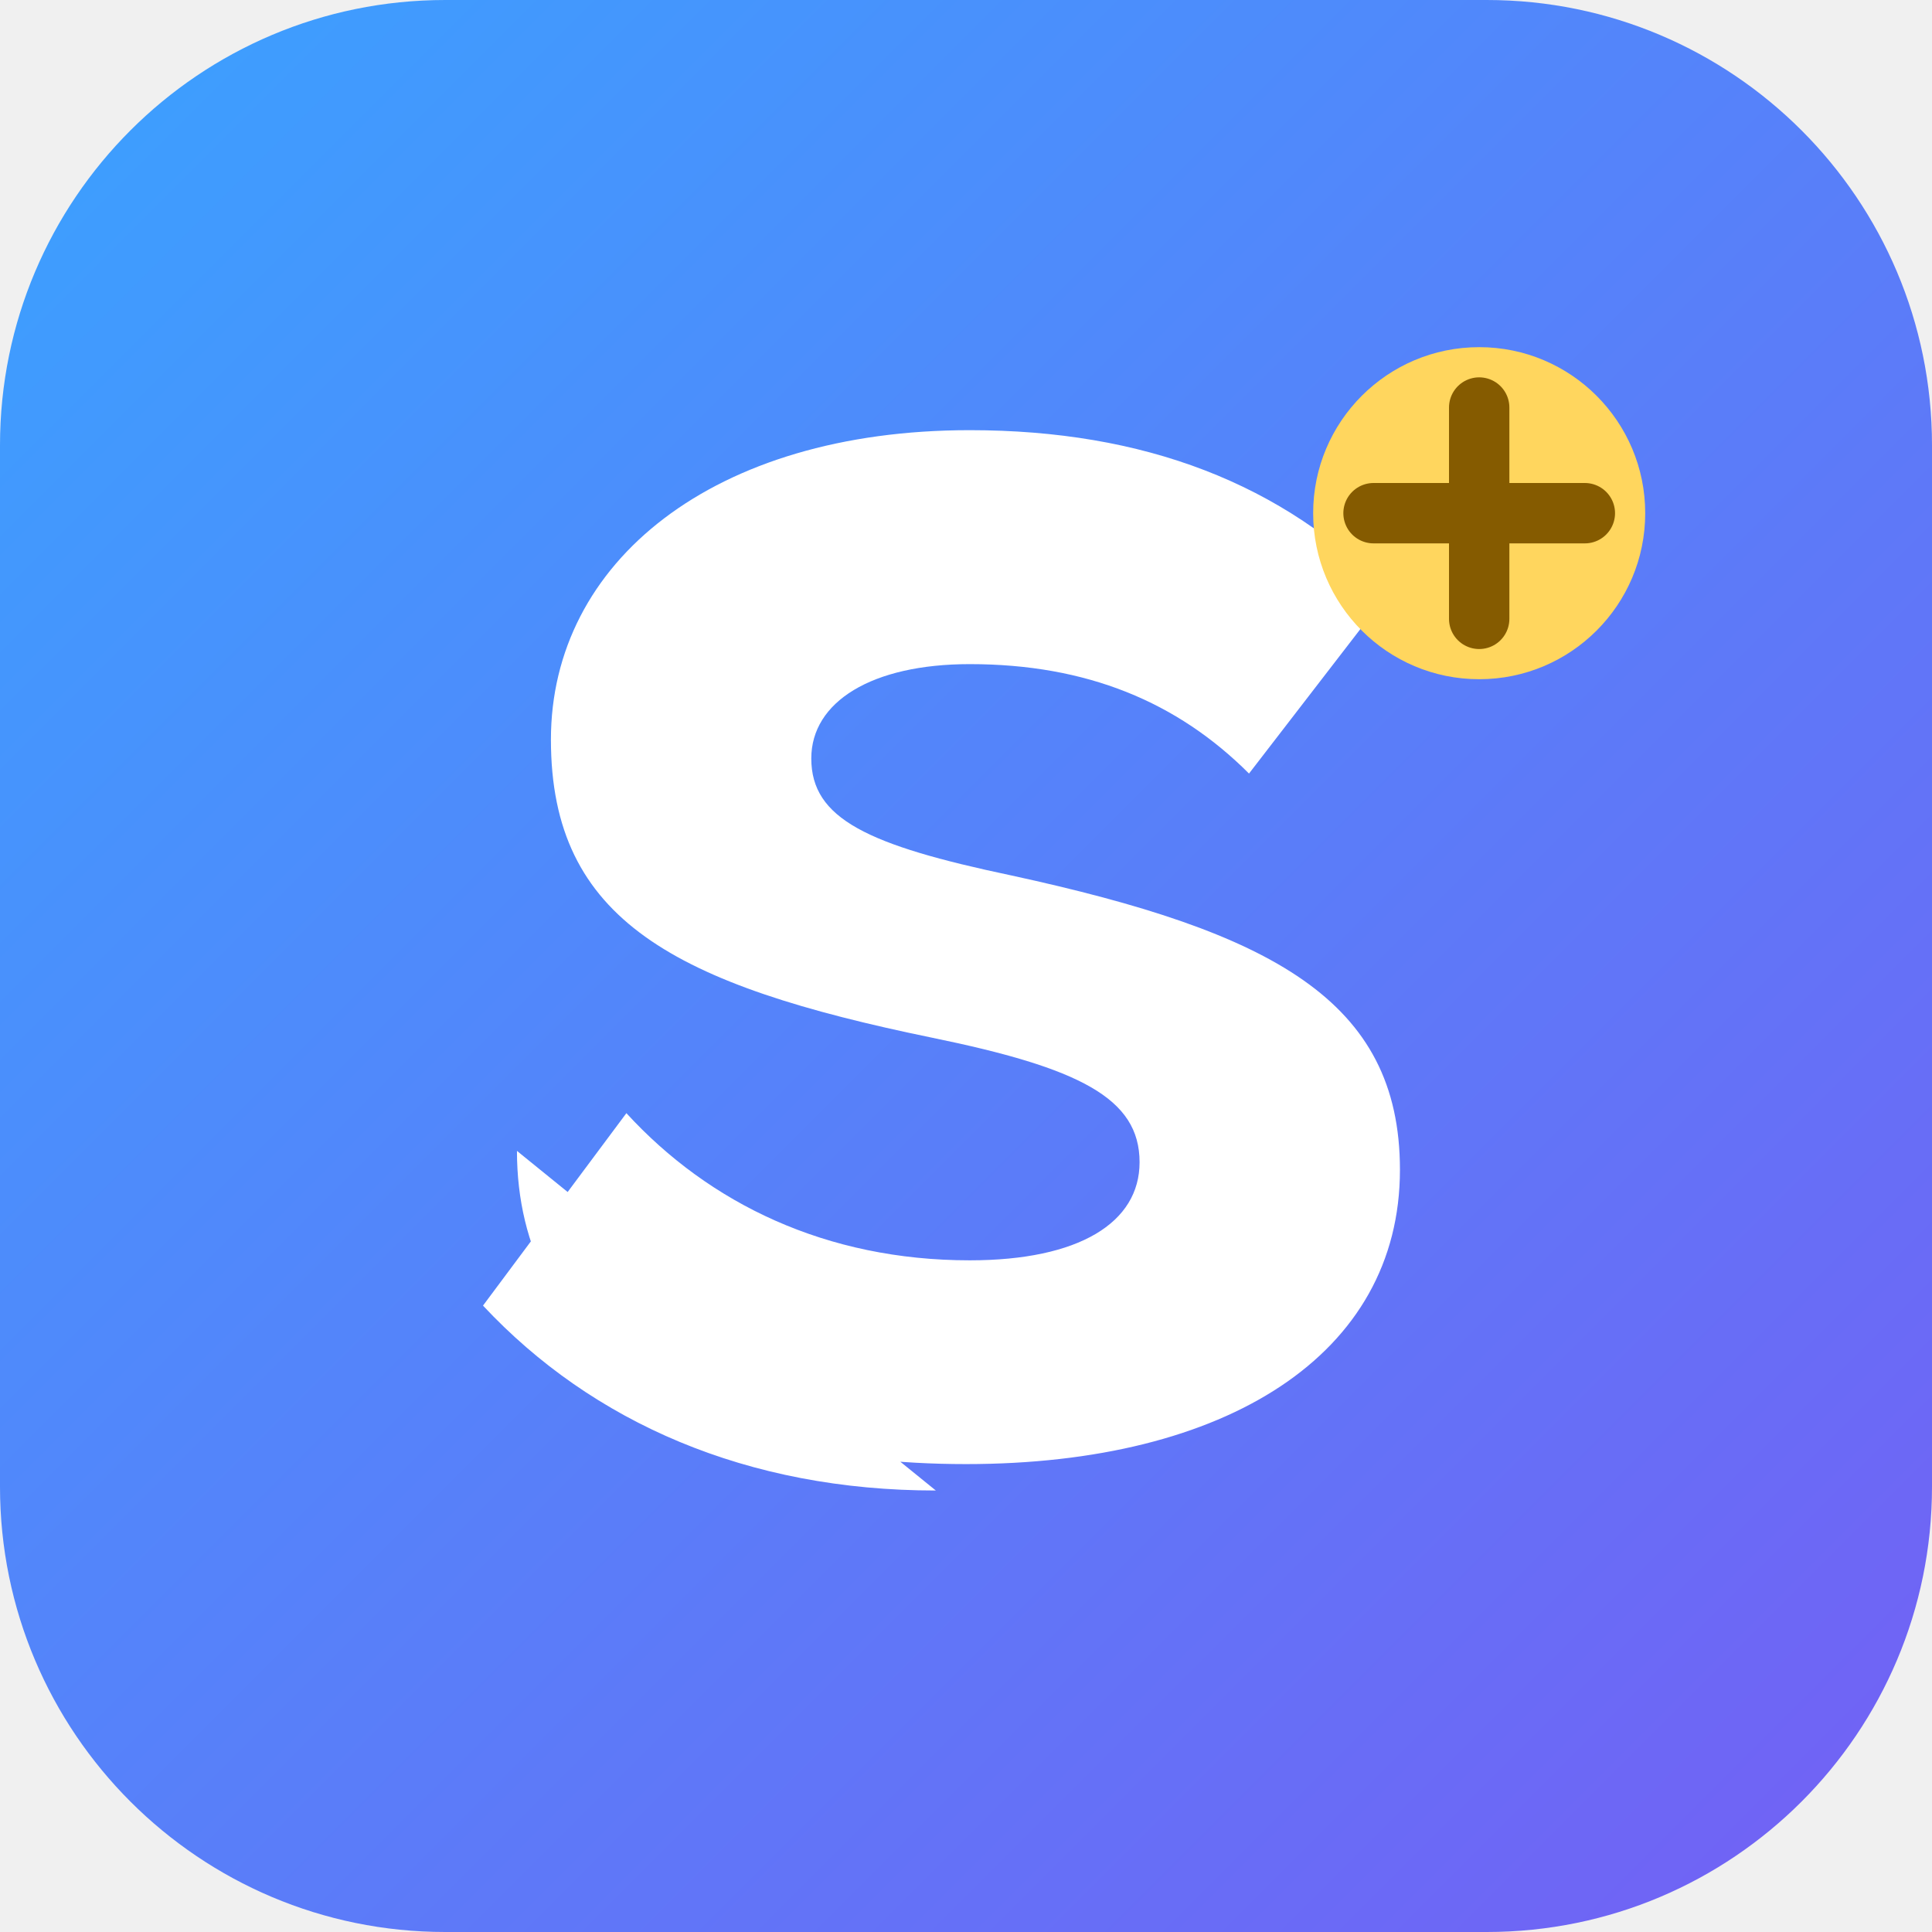
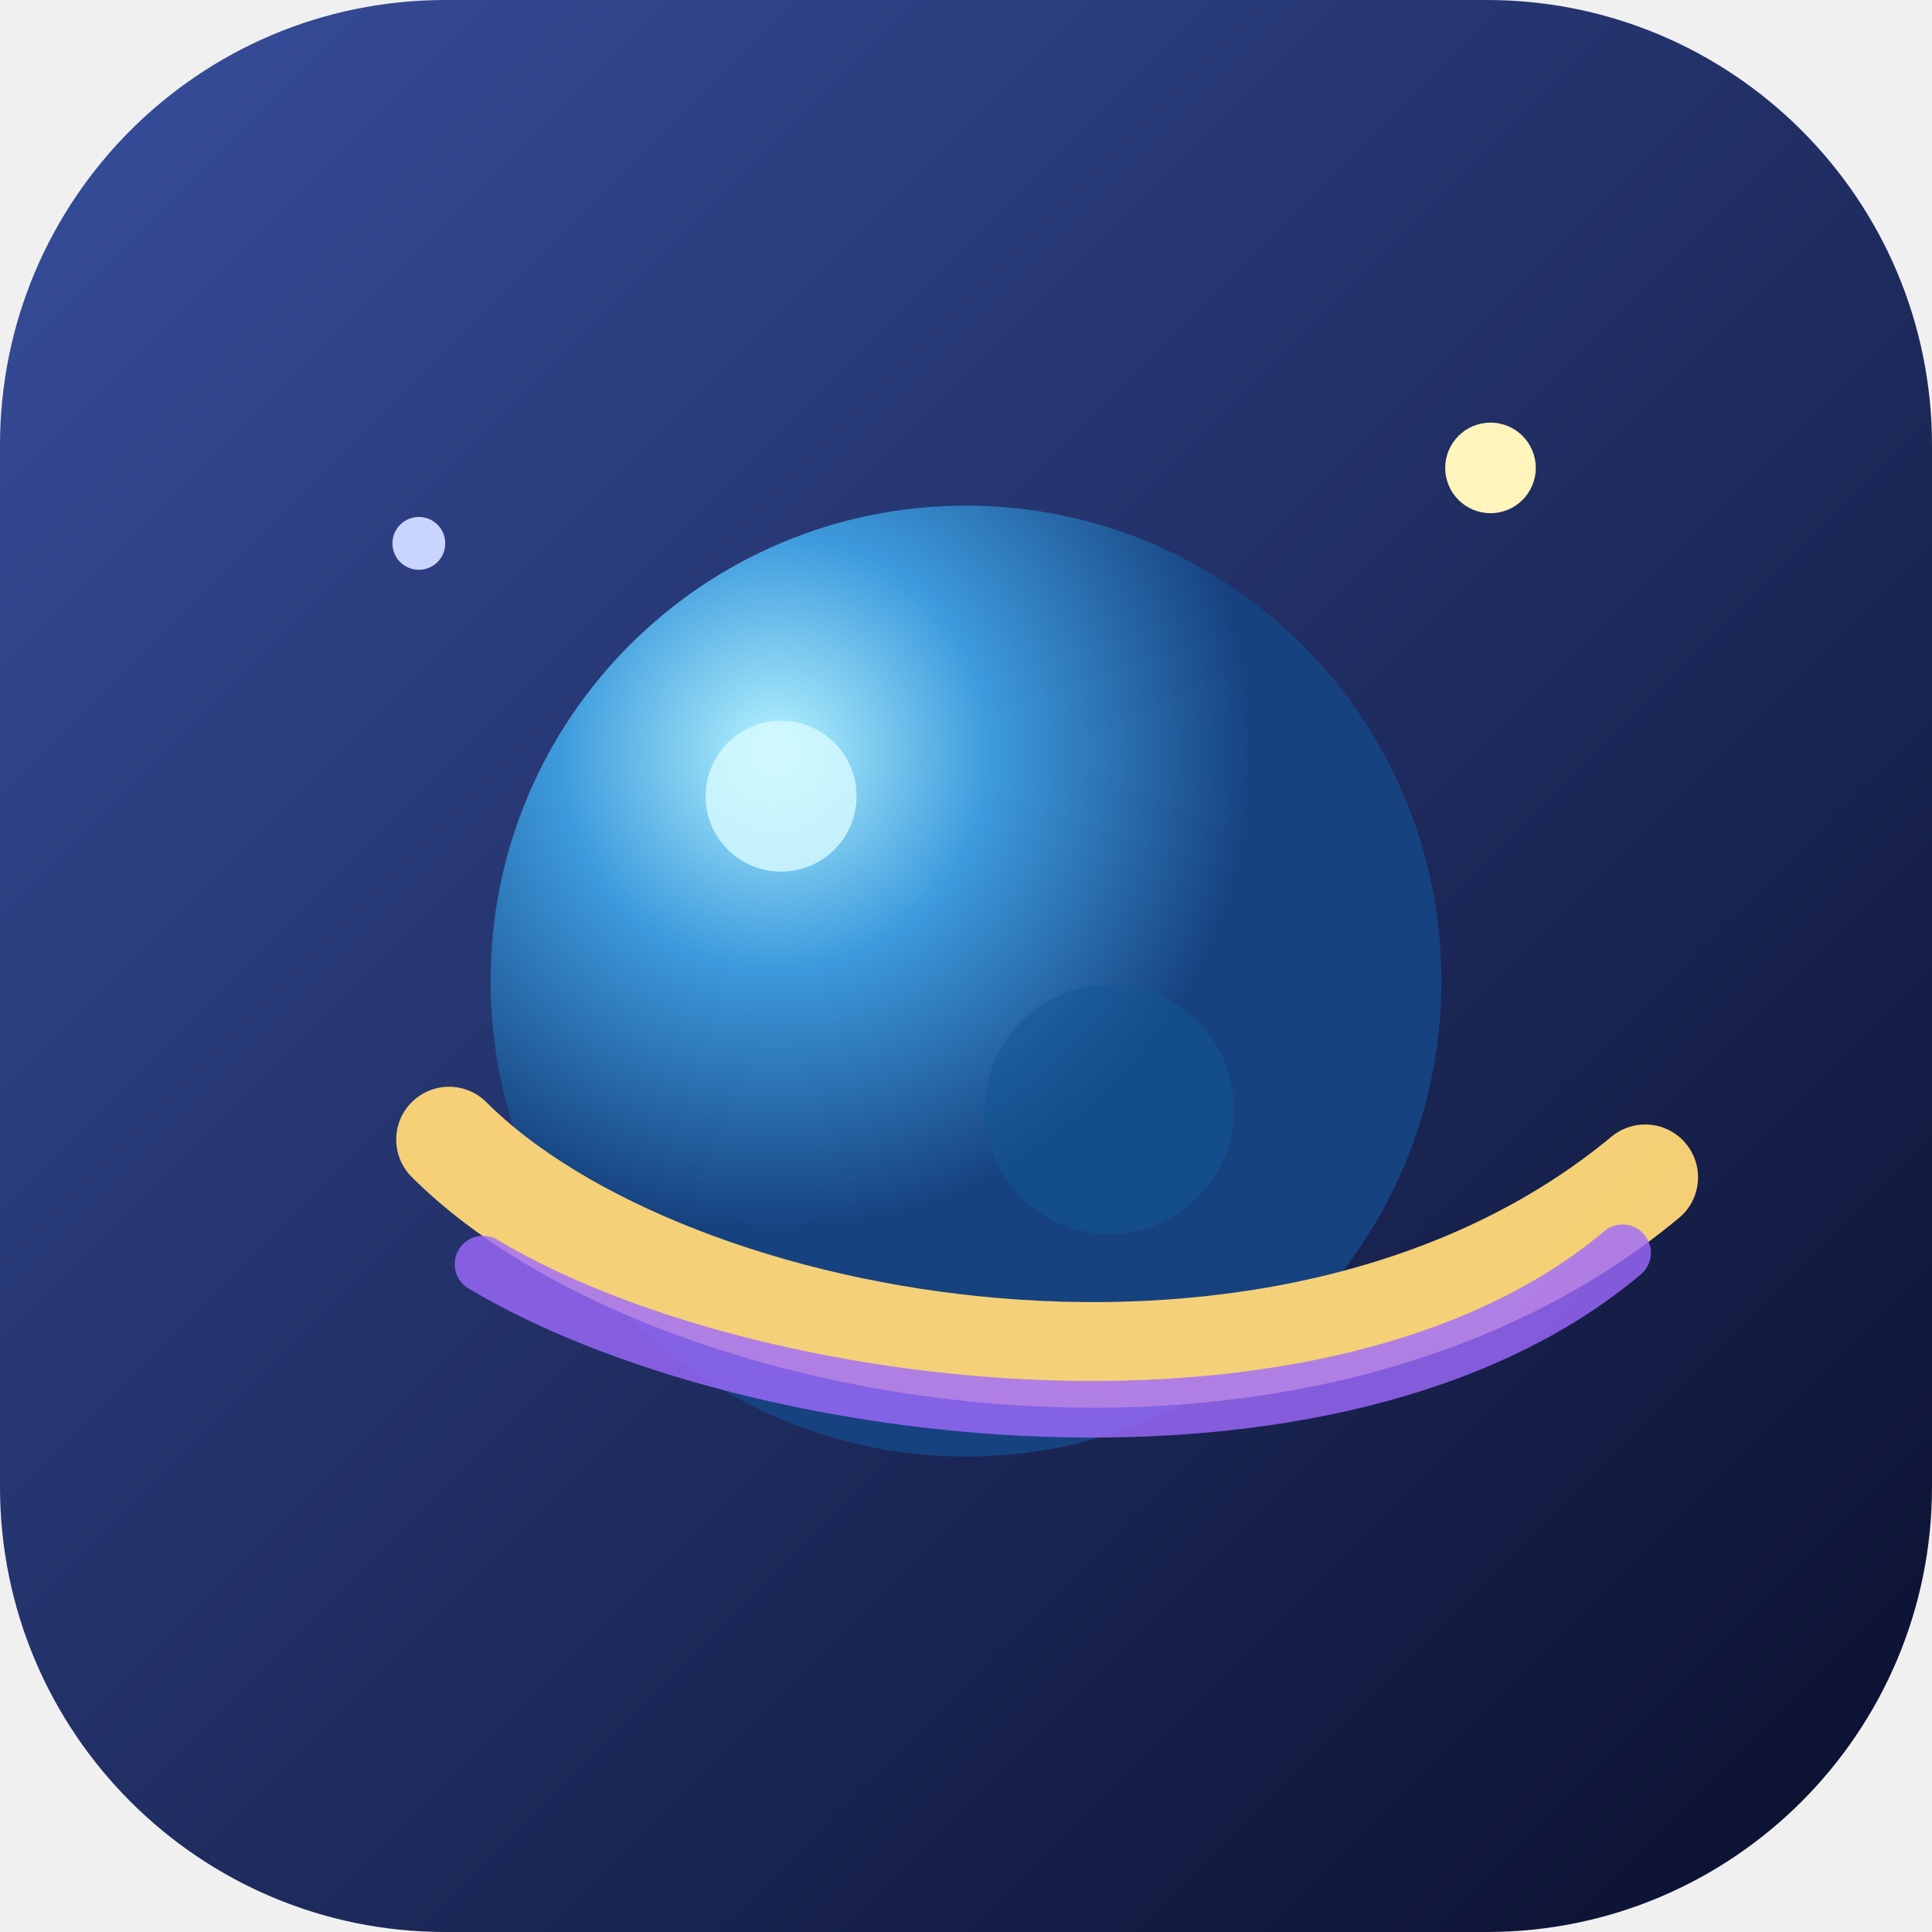
<svg xmlns="http://www.w3.org/2000/svg" viewBox="0 0 512 512">
  <defs>
    <linearGradient id="g" x1="0" y1="0" x2="1" y2="1">
-       <stop stop-color="#3aa2ff" />
-       <stop offset="1" stop-color="#745ff4" />
+       <stop stop-color="#384f9d" />
+       <stop offset="1" stop-color="#090e2b" />
    </linearGradient>
+     <radialGradient id="planet" cx="30%" cy="26%">
+       <stop stop-color="#b5f4ff" />
+       <stop offset=".45" stop-color="#3d9bdd" />
+       <stop offset="1" stop-color="#174280" />
+     </radialGradient>
  </defs>
  <rect width="512" height="512" rx="118" fill="url(#g)" />
-   <path d="M137 305c0 52 46 83 119 83 69 0 115-29 115-78 0-45-34-63-103-78-38-8-53-15-53-31 0-15 16-25 42-25 31 0 55 10 74 29l37-48c-28-29-65-43-111-43-68 0-111 35-111 82 0 48 33 65 101 79 39 8 55 16 55 33 0 16-16 26-45 26-38 0-69-15-91-39l-38 51c29 31 70 49 120 49" fill="#fff" />
-   <circle cx="392" cy="136" r="44" fill="#ffd65e" />
-   <path d="M392 108v56M364 136h56" stroke="#855b00" stroke-width="16" stroke-linecap="round" />
+   <circle cx="256" cy="260" r="126" fill="url(#planet)" />
+   <path d="M119 302c58 58 223 88 317 10" fill="none" stroke="#ffd878" stroke-width="28" stroke-linecap="round" opacity=".95" />
+   <path d="M128 335c70 42 226 61 302-3" fill="none" stroke="#9f6aff" stroke-width="15" stroke-linecap="round" opacity=".8" />
+   <circle cx="207" cy="211" r="20" fill="#d7fbff" opacity=".8" />
+   <circle cx="294" cy="294" r="33" fill="#125593" opacity=".55" />
+   <circle cx="395" cy="124" r="12" fill="#fff4bc" />
+   <circle cx="111" cy="144" r="7" fill="#c9d5ff" />
</svg>
